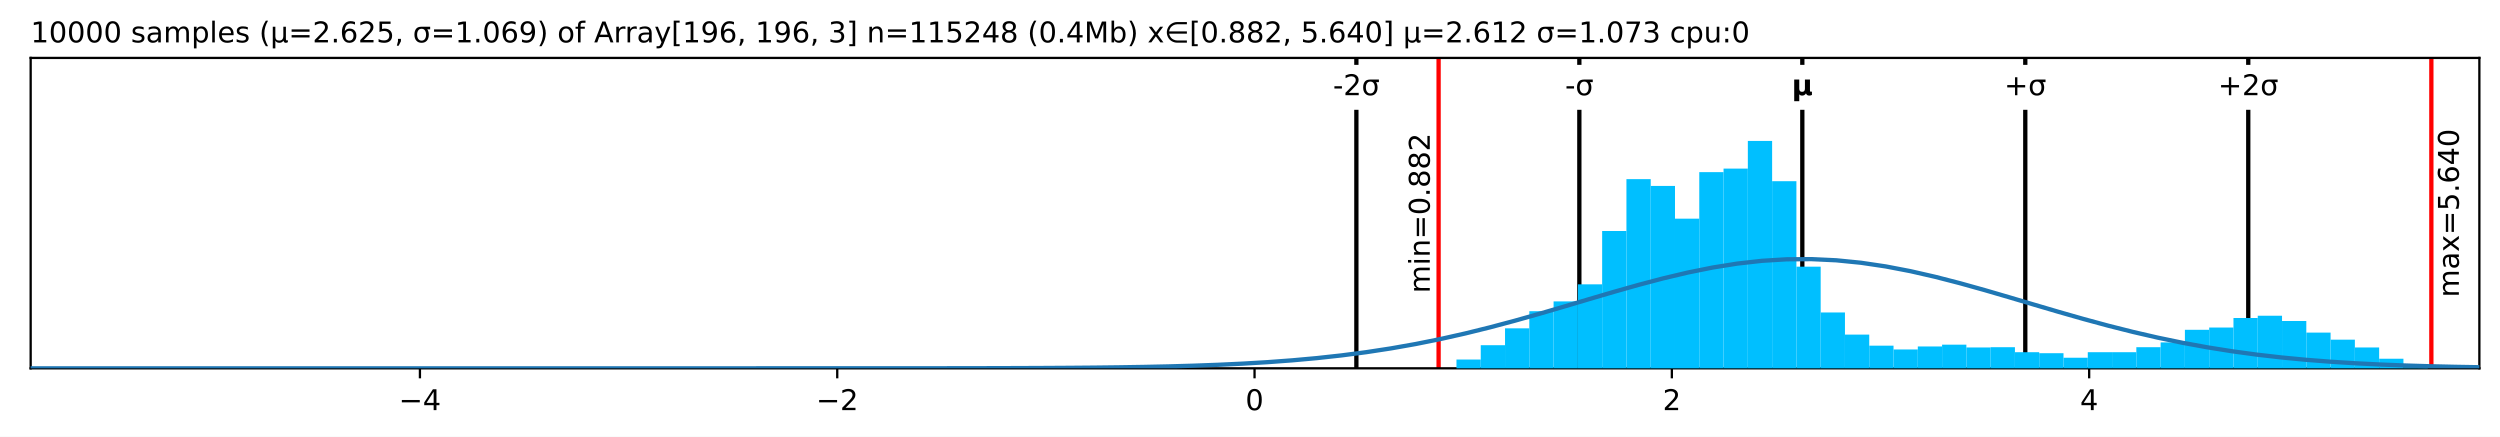
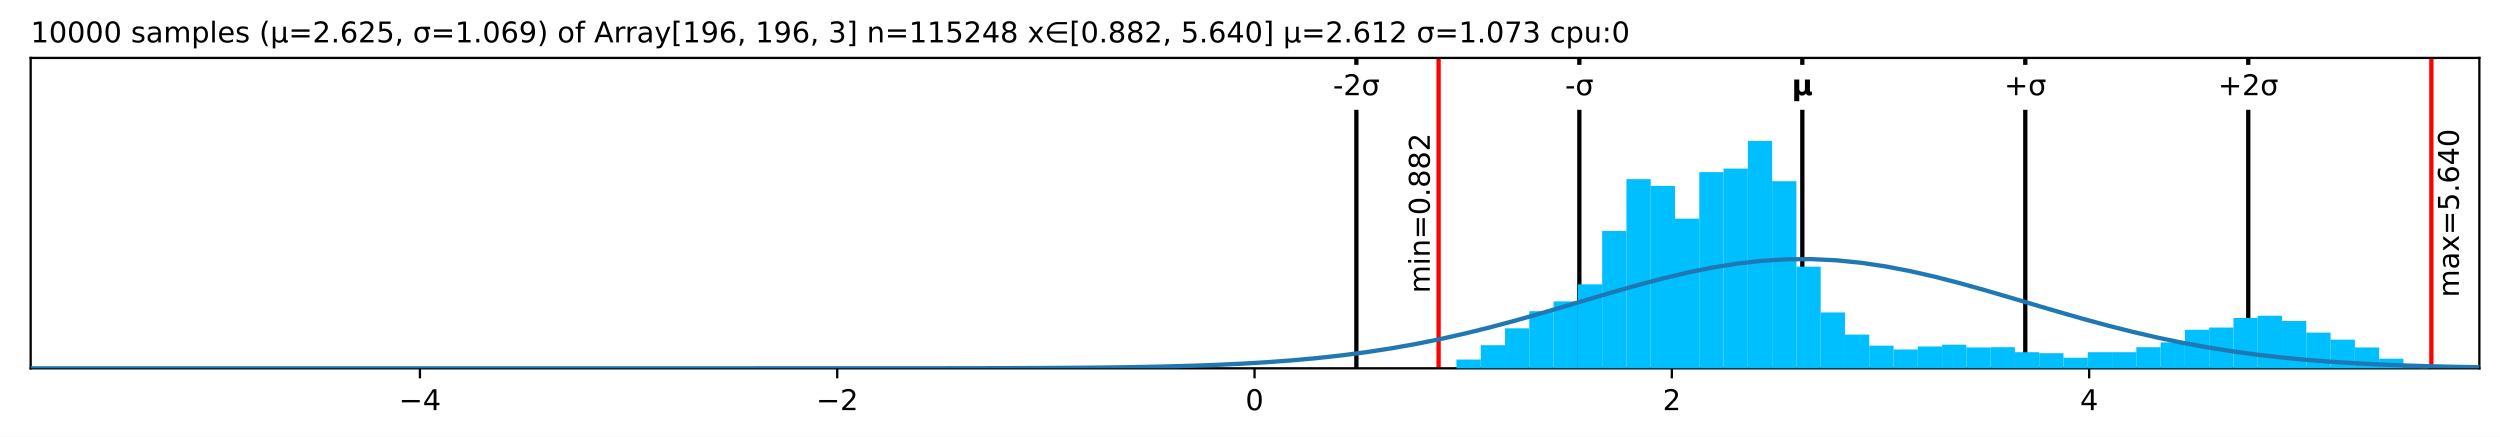
<svg xmlns="http://www.w3.org/2000/svg" xmlns:xlink="http://www.w3.org/1999/xlink" width="872.4pt" height="152.406pt" viewBox="0 0 872.4 152.406" version="1.1">
  <defs>
    <style type="text/css">*{stroke-linejoin: round; stroke-linecap: butt}</style>
  </defs>
  <g id="figure_1">
    <g id="patch_1">
      <path d="M 0 152.406  L 872.4 152.406  L 872.4 0  L 0 0  z " style="fill: #ffffff" />
    </g>
    <g id="axes_1">
      <g id="patch_2">
        <path d="M 10.7 128.528  L 865.2 128.528  L 865.2 20.214  L 10.7 20.214  z " style="fill: #ffffff" />
      </g>
      <g id="matplotlib.axis_1">
        <g id="xtick_1">
          <g id="line2d_1">
            <defs>
              <path id="m8f1de1206a" d="M 0 0  L 0 3.5  " style="stroke: #000000; stroke-width: 0.8" />
            </defs>
            <g>
              <use xlink:href="#m8f1de1206a" x="146.538" y="128.528" style="stroke: #000000; stroke-width: 0.8" />
            </g>
          </g>
          <g id="text_1">
            <g transform="translate(139.1668 143.1266) scale(0.1 -0.1)">
              <defs>
                <path id="DejaVuSans-2212" d="M 678 2272  L 4684 2272  L 4684 1741  L 678 1741  L 678 2272  z " transform="scale(0.015625)" />
                <path id="DejaVuSans-34" d="M 2419 4116  L 825 1625  L 2419 1625  L 2419 4116  z M 2253 4666  L 3047 4666  L 3047 1625  L 3713 1625  L 3713 1100  L 3047 1100  L 3047 0  L 2419 0  L 2419 1100  L 313 1100  L 313 1709  L 2253 4666  z " transform="scale(0.015625)" />
              </defs>
              <use xlink:href="#DejaVuSans-2212" />
              <use xlink:href="#DejaVuSans-34" x="83.789" />
            </g>
          </g>
        </g>
        <g id="xtick_2">
          <g id="line2d_2">
            <g>
              <use xlink:href="#m8f1de1206a" x="292.162" y="128.528" style="stroke: #000000; stroke-width: 0.8" />
            </g>
          </g>
          <g id="text_2">
            <g transform="translate(284.7906 143.1266) scale(0.1 -0.1)">
              <defs>
                <path id="DejaVuSans-32" d="M 1228 531  L 3431 531  L 3431 0  L 469 0  L 469 531  Q 828 903 1448 1529  Q 2069 2156 2228 2338  Q 2531 2678 2651 2914  Q 2772 3150 2772 3378  Q 2772 3750 2511 3984  Q 2250 4219 1831 4219  Q 1534 4219 1204 4116  Q 875 4013 500 3803  L 500 4441  Q 881 4594 1212 4672  Q 1544 4750 1819 4750  Q 2544 4750 2975 4387  Q 3406 4025 3406 3419  Q 3406 3131 3298 2873  Q 3191 2616 2906 2266  Q 2828 2175 2409 1742  Q 1991 1309 1228 531  z " transform="scale(0.015625)" />
              </defs>
              <use xlink:href="#DejaVuSans-2212" />
              <use xlink:href="#DejaVuSans-32" x="83.789" />
            </g>
          </g>
        </g>
        <g id="xtick_3">
          <g id="line2d_3">
            <g>
              <use xlink:href="#m8f1de1206a" x="437.785" y="128.528" style="stroke: #000000; stroke-width: 0.8" />
            </g>
          </g>
          <g id="text_3">
            <g transform="translate(434.6042 143.1266) scale(0.1 -0.1)">
              <defs>
                <path id="DejaVuSans-30" d="M 2034 4250  Q 1547 4250 1301 3770  Q 1056 3291 1056 2328  Q 1056 1369 1301 889  Q 1547 409 2034 409  Q 2525 409 2770 889  Q 3016 1369 3016 2328  Q 3016 3291 2770 3770  Q 2525 4250 2034 4250  z M 2034 4750  Q 2819 4750 3233 4129  Q 3647 3509 3647 2328  Q 3647 1150 3233 529  Q 2819 -91 2034 -91  Q 1250 -91 836 529  Q 422 1150 422 2328  Q 422 3509 836 4129  Q 1250 4750 2034 4750  z " transform="scale(0.015625)" />
              </defs>
              <use xlink:href="#DejaVuSans-30" />
            </g>
          </g>
        </g>
        <g id="xtick_4">
          <g id="line2d_4">
            <g>
              <use xlink:href="#m8f1de1206a" x="583.409" y="128.528" style="stroke: #000000; stroke-width: 0.8" />
            </g>
          </g>
          <g id="text_4">
            <g transform="translate(580.228 143.1266) scale(0.1 -0.1)">
              <use xlink:href="#DejaVuSans-32" />
            </g>
          </g>
        </g>
        <g id="xtick_5">
          <g id="line2d_5">
            <g>
              <use xlink:href="#m8f1de1206a" x="729.033" y="128.528" style="stroke: #000000; stroke-width: 0.8" />
            </g>
          </g>
          <g id="text_5">
            <g transform="translate(725.8518 143.1266) scale(0.1 -0.1)">
              <use xlink:href="#DejaVuSans-34" />
            </g>
          </g>
        </g>
      </g>
      <g id="matplotlib.axis_2" />
      <g id="line2d_6">
        <path d="M 473.319 128.528  L 473.319 20.214  " clip-path="url(#p793339dd19)" style="fill: none; stroke: #000000; stroke-width: 1.5; stroke-linecap: square" />
      </g>
      <g id="line2d_7">
        <path d="M 551.127 128.528  L 551.127 20.214  " clip-path="url(#p793339dd19)" style="fill: none; stroke: #000000; stroke-width: 1.5; stroke-linecap: square" />
      </g>
      <g id="line2d_8">
        <path d="M 628.935 128.528  L 628.935 20.214  " clip-path="url(#p793339dd19)" style="fill: none; stroke: #000000; stroke-width: 1.5; stroke-linecap: square" />
      </g>
      <g id="line2d_9">
        <path d="M 706.743 128.528  L 706.743 20.214  " clip-path="url(#p793339dd19)" style="fill: none; stroke: #000000; stroke-width: 1.5; stroke-linecap: square" />
      </g>
      <g id="line2d_10">
        <path d="M 784.551 128.528  L 784.551 20.214  " clip-path="url(#p793339dd19)" style="fill: none; stroke: #000000; stroke-width: 1.5; stroke-linecap: square" />
      </g>
      <g id="line2d_11">
        <path d="M 502.013 128.528  L 502.013 20.214  " clip-path="url(#p793339dd19)" style="fill: none; stroke: #ff0000; stroke-width: 1.5; stroke-linecap: square" />
      </g>
      <g id="line2d_12">
        <path d="M 848.445 128.528  L 848.445 20.214  " clip-path="url(#p793339dd19)" style="fill: none; stroke: #ff0000; stroke-width: 1.5; stroke-linecap: square" />
      </g>
      <g id="patch_3">
        <path d="M 10.7 128.528  L 10.7 20.214  " style="fill: none; stroke: #000000; stroke-width: 0.8; stroke-linejoin: miter; stroke-linecap: square" />
      </g>
      <g id="patch_4">
        <path d="M 865.2 128.528  L 865.2 20.214  " style="fill: none; stroke: #000000; stroke-width: 0.8; stroke-linejoin: miter; stroke-linecap: square" />
      </g>
      <g id="patch_5">
        <path d="M 10.7 128.528  L 865.2 128.528  " style="fill: none; stroke: #000000; stroke-width: 0.8; stroke-linejoin: miter; stroke-linecap: square" />
      </g>
      <g id="patch_6">
        <path d="M 10.7 20.214  L 865.2 20.214  " style="fill: none; stroke: #000000; stroke-width: 0.8; stroke-linejoin: miter; stroke-linecap: square" />
      </g>
      <g id="text_6">
        <g id="patch_7">
          <path d="M 501.013 102.303  L 501.013 46.439  Q 501.013 46.439 501.013 46.439  L 491.334 46.439  Q 491.334 46.439 491.334 46.439  L 491.334 102.303  Q 491.334 102.303 491.334 102.303  L 501.013 102.303  Q 501.013 102.303 501.013 102.303  z " style="fill: #ffffff" />
        </g>
        <g transform="translate(498.9329 102.3032) rotate(-90) scale(0.1 -0.1)">
          <defs>
            <path id="DejaVuSans-6d" d="M 3328 2828  Q 3544 3216 3844 3400  Q 4144 3584 4550 3584  Q 5097 3584 5394 3201  Q 5691 2819 5691 2113  L 5691 0  L 5113 0  L 5113 2094  Q 5113 2597 4934 2840  Q 4756 3084 4391 3084  Q 3944 3084 3684 2787  Q 3425 2491 3425 1978  L 3425 0  L 2847 0  L 2847 2094  Q 2847 2600 2669 2842  Q 2491 3084 2119 3084  Q 1678 3084 1418 2786  Q 1159 2488 1159 1978  L 1159 0  L 581 0  L 581 3500  L 1159 3500  L 1159 2956  Q 1356 3278 1631 3431  Q 1906 3584 2284 3584  Q 2666 3584 2933 3390  Q 3200 3197 3328 2828  z " transform="scale(0.015625)" />
            <path id="DejaVuSans-69" d="M 603 3500  L 1178 3500  L 1178 0  L 603 0  L 603 3500  z M 603 4863  L 1178 4863  L 1178 4134  L 603 4134  L 603 4863  z " transform="scale(0.015625)" />
            <path id="DejaVuSans-6e" d="M 3513 2113  L 3513 0  L 2938 0  L 2938 2094  Q 2938 2591 2744 2837  Q 2550 3084 2163 3084  Q 1697 3084 1428 2787  Q 1159 2491 1159 1978  L 1159 0  L 581 0  L 581 3500  L 1159 3500  L 1159 2956  Q 1366 3272 1645 3428  Q 1925 3584 2291 3584  Q 2894 3584 3203 3211  Q 3513 2838 3513 2113  z " transform="scale(0.015625)" />
            <path id="DejaVuSans-3d" d="M 678 2906  L 4684 2906  L 4684 2381  L 678 2381  L 678 2906  z M 678 1631  L 4684 1631  L 4684 1100  L 678 1100  L 678 1631  z " transform="scale(0.015625)" />
            <path id="DejaVuSans-2e" d="M 684 794  L 1344 794  L 1344 0  L 684 0  L 684 794  z " transform="scale(0.015625)" />
            <path id="DejaVuSans-38" d="M 2034 2216  Q 1584 2216 1326 1975  Q 1069 1734 1069 1313  Q 1069 891 1326 650  Q 1584 409 2034 409  Q 2484 409 2743 651  Q 3003 894 3003 1313  Q 3003 1734 2745 1975  Q 2488 2216 2034 2216  z M 1403 2484  Q 997 2584 770 2862  Q 544 3141 544 3541  Q 544 4100 942 4425  Q 1341 4750 2034 4750  Q 2731 4750 3128 4425  Q 3525 4100 3525 3541  Q 3525 3141 3298 2862  Q 3072 2584 2669 2484  Q 3125 2378 3379 2068  Q 3634 1759 3634 1313  Q 3634 634 3220 271  Q 2806 -91 2034 -91  Q 1263 -91 848 271  Q 434 634 434 1313  Q 434 1759 690 2068  Q 947 2378 1403 2484  z M 1172 3481  Q 1172 3119 1398 2916  Q 1625 2713 2034 2713  Q 2441 2713 2670 2916  Q 2900 3119 2900 3481  Q 2900 3844 2670 4047  Q 2441 4250 2034 4250  Q 1625 4250 1398 4047  Q 1172 3844 1172 3481  z " transform="scale(0.015625)" />
          </defs>
          <use xlink:href="#DejaVuSans-6d" />
          <use xlink:href="#DejaVuSans-69" x="97.412" />
          <use xlink:href="#DejaVuSans-6e" x="125.195" />
          <use xlink:href="#DejaVuSans-3d" x="188.574" />
          <use xlink:href="#DejaVuSans-30" x="272.363" />
          <use xlink:href="#DejaVuSans-2e" x="335.986" />
          <use xlink:href="#DejaVuSans-38" x="367.773" />
          <use xlink:href="#DejaVuSans-38" x="431.396" />
          <use xlink:href="#DejaVuSans-32" x="495.02" />
        </g>
      </g>
      <g id="text_7">
        <g id="patch_8">
          <path d="M 860.123 103.769  L 860.123 44.973  Q 860.123 44.973 860.123 44.973  L 850.445 44.973  Q 850.445 44.973 850.445 44.973  L 850.445 103.769  Q 850.445 103.769 850.445 103.769  L 860.123 103.769  Q 860.123 103.769 860.123 103.769  z " style="fill: #ffffff" />
        </g>
        <g transform="translate(858.0431 103.7688) rotate(-90) scale(0.1 -0.1)">
          <defs>
            <path id="DejaVuSans-61" d="M 2194 1759  Q 1497 1759 1228 1600  Q 959 1441 959 1056  Q 959 750 1161 570  Q 1363 391 1709 391  Q 2188 391 2477 730  Q 2766 1069 2766 1631  L 2766 1759  L 2194 1759  z M 3341 1997  L 3341 0  L 2766 0  L 2766 531  Q 2569 213 2275 61  Q 1981 -91 1556 -91  Q 1019 -91 701 211  Q 384 513 384 1019  Q 384 1609 779 1909  Q 1175 2209 1959 2209  L 2766 2209  L 2766 2266  Q 2766 2663 2505 2880  Q 2244 3097 1772 3097  Q 1472 3097 1187 3025  Q 903 2953 641 2809  L 641 3341  Q 956 3463 1253 3523  Q 1550 3584 1831 3584  Q 2591 3584 2966 3190  Q 3341 2797 3341 1997  z " transform="scale(0.015625)" />
            <path id="DejaVuSans-78" d="M 3513 3500  L 2247 1797  L 3578 0  L 2900 0  L 1881 1375  L 863 0  L 184 0  L 1544 1831  L 300 3500  L 978 3500  L 1906 2253  L 2834 3500  L 3513 3500  z " transform="scale(0.015625)" />
            <path id="DejaVuSans-35" d="M 691 4666  L 3169 4666  L 3169 4134  L 1269 4134  L 1269 2991  Q 1406 3038 1543 3061  Q 1681 3084 1819 3084  Q 2600 3084 3056 2656  Q 3513 2228 3513 1497  Q 3513 744 3044 326  Q 2575 -91 1722 -91  Q 1428 -91 1123 -41  Q 819 9 494 109  L 494 744  Q 775 591 1075 516  Q 1375 441 1709 441  Q 2250 441 2565 725  Q 2881 1009 2881 1497  Q 2881 1984 2565 2268  Q 2250 2553 1709 2553  Q 1456 2553 1204 2497  Q 953 2441 691 2322  L 691 4666  z " transform="scale(0.015625)" />
            <path id="DejaVuSans-36" d="M 2113 2584  Q 1688 2584 1439 2293  Q 1191 2003 1191 1497  Q 1191 994 1439 701  Q 1688 409 2113 409  Q 2538 409 2786 701  Q 3034 994 3034 1497  Q 3034 2003 2786 2293  Q 2538 2584 2113 2584  z M 3366 4563  L 3366 3988  Q 3128 4100 2886 4159  Q 2644 4219 2406 4219  Q 1781 4219 1451 3797  Q 1122 3375 1075 2522  Q 1259 2794 1537 2939  Q 1816 3084 2150 3084  Q 2853 3084 3261 2657  Q 3669 2231 3669 1497  Q 3669 778 3244 343  Q 2819 -91 2113 -91  Q 1303 -91 875 529  Q 447 1150 447 2328  Q 447 3434 972 4092  Q 1497 4750 2381 4750  Q 2619 4750 2861 4703  Q 3103 4656 3366 4563  z " transform="scale(0.015625)" />
          </defs>
          <use xlink:href="#DejaVuSans-6d" />
          <use xlink:href="#DejaVuSans-61" x="97.412" />
          <use xlink:href="#DejaVuSans-78" x="158.691" />
          <use xlink:href="#DejaVuSans-3d" x="217.871" />
          <use xlink:href="#DejaVuSans-35" x="301.66" />
          <use xlink:href="#DejaVuSans-2e" x="365.283" />
          <use xlink:href="#DejaVuSans-36" x="397.07" />
          <use xlink:href="#DejaVuSans-34" x="460.693" />
          <use xlink:href="#DejaVuSans-30" x="524.316" />
        </g>
      </g>
      <g id="text_8">
        <g transform="translate(10.7 14.79844) scale(0.1 -0.1)">
          <defs>
            <path id="DejaVuSans-31" d="M 794 531  L 1825 531  L 1825 4091  L 703 3866  L 703 4441  L 1819 4666  L 2450 4666  L 2450 531  L 3481 531  L 3481 0  L 794 0  L 794 531  z " transform="scale(0.015625)" />
            <path id="DejaVuSans-20" transform="scale(0.015625)" />
            <path id="DejaVuSans-73" d="M 2834 3397  L 2834 2853  Q 2591 2978 2328 3040  Q 2066 3103 1784 3103  Q 1356 3103 1142 2972  Q 928 2841 928 2578  Q 928 2378 1081 2264  Q 1234 2150 1697 2047  L 1894 2003  Q 2506 1872 2764 1633  Q 3022 1394 3022 966  Q 3022 478 2636 193  Q 2250 -91 1575 -91  Q 1294 -91 989 -36  Q 684 19 347 128  L 347 722  Q 666 556 975 473  Q 1284 391 1588 391  Q 1994 391 2212 530  Q 2431 669 2431 922  Q 2431 1156 2273 1281  Q 2116 1406 1581 1522  L 1381 1569  Q 847 1681 609 1914  Q 372 2147 372 2553  Q 372 3047 722 3315  Q 1072 3584 1716 3584  Q 2034 3584 2315 3537  Q 2597 3491 2834 3397  z " transform="scale(0.015625)" />
            <path id="DejaVuSans-70" d="M 1159 525  L 1159 -1331  L 581 -1331  L 581 3500  L 1159 3500  L 1159 2969  Q 1341 3281 1617 3432  Q 1894 3584 2278 3584  Q 2916 3584 3314 3078  Q 3713 2572 3713 1747  Q 3713 922 3314 415  Q 2916 -91 2278 -91  Q 1894 -91 1617 61  Q 1341 213 1159 525  z M 3116 1747  Q 3116 2381 2855 2742  Q 2594 3103 2138 3103  Q 1681 3103 1420 2742  Q 1159 2381 1159 1747  Q 1159 1113 1420 752  Q 1681 391 2138 391  Q 2594 391 2855 752  Q 3116 1113 3116 1747  z " transform="scale(0.015625)" />
            <path id="DejaVuSans-6c" d="M 603 4863  L 1178 4863  L 1178 0  L 603 0  L 603 4863  z " transform="scale(0.015625)" />
            <path id="DejaVuSans-65" d="M 3597 1894  L 3597 1613  L 953 1613  Q 991 1019 1311 708  Q 1631 397 2203 397  Q 2534 397 2845 478  Q 3156 559 3463 722  L 3463 178  Q 3153 47 2828 -22  Q 2503 -91 2169 -91  Q 1331 -91 842 396  Q 353 884 353 1716  Q 353 2575 817 3079  Q 1281 3584 2069 3584  Q 2775 3584 3186 3129  Q 3597 2675 3597 1894  z M 3022 2063  Q 3016 2534 2758 2815  Q 2500 3097 2075 3097  Q 1594 3097 1305 2825  Q 1016 2553 972 2059  L 3022 2063  z " transform="scale(0.015625)" />
            <path id="DejaVuSans-28" d="M 1984 4856  Q 1566 4138 1362 3434  Q 1159 2731 1159 2009  Q 1159 1288 1364 580  Q 1569 -128 1984 -844  L 1484 -844  Q 1016 -109 783 600  Q 550 1309 550 2009  Q 550 2706 781 3412  Q 1013 4119 1484 4856  L 1984 4856  z " transform="scale(0.015625)" />
            <path id="DejaVuSans-3bc" d="M 544 -1331  L 544 3500  L 1119 3500  L 1119 1325  Q 1119 872 1334 640  Q 1550 409 1972 409  Q 2434 409 2667 671  Q 2900 934 2900 1459  L 2900 3500  L 3475 3500  L 3475 806  Q 3475 619 3529 530  Q 3584 441 3700 441  Q 3728 441 3778 458  Q 3828 475 3916 513  L 3916 50  Q 3788 -22 3673 -56  Q 3559 -91 3450 -91  Q 3234 -91 3106 31  Q 2978 153 2931 403  Q 2775 156 2548 32  Q 2322 -91 2016 -91  Q 1697 -91 1473 31  Q 1250 153 1119 397  L 1119 -1331  L 544 -1331  z " transform="scale(0.015625)" />
            <path id="DejaVuSans-2c" d="M 750 794  L 1409 794  L 1409 256  L 897 -744  L 494 -744  L 750 256  L 750 794  z " transform="scale(0.015625)" />
            <path id="DejaVuSans-3c3" d="M 1959 3044  Q 1484 3044 1228 2700  Q 959 2341 959 1747  Q 959 1119 1226 758  Q 1494 397 1959 397  Q 2419 397 2687 759  Q 2956 1122 2956 1747  Q 2956 2319 2688 2700  Q 2441 3044 1959 3044  z M 1959 3500  L 3869 3500  L 3869 2925  L 3225 2925  Q 3566 2438 3566 1747  Q 3566 888 3138 400  Q 2709 -91 1959 -91  Q 1206 -91 781 400  Q 353 888 353 1747  Q 353 2613 781 3097  Q 1134 3500 1959 3500  z " transform="scale(0.015625)" />
            <path id="DejaVuSans-39" d="M 703 97  L 703 672  Q 941 559 1184 500  Q 1428 441 1663 441  Q 2288 441 2617 861  Q 2947 1281 2994 2138  Q 2813 1869 2534 1725  Q 2256 1581 1919 1581  Q 1219 1581 811 2004  Q 403 2428 403 3163  Q 403 3881 828 4315  Q 1253 4750 1959 4750  Q 2769 4750 3195 4129  Q 3622 3509 3622 2328  Q 3622 1225 3098 567  Q 2575 -91 1691 -91  Q 1453 -91 1209 -44  Q 966 3 703 97  z M 1959 2075  Q 2384 2075 2632 2365  Q 2881 2656 2881 3163  Q 2881 3666 2632 3958  Q 2384 4250 1959 4250  Q 1534 4250 1286 3958  Q 1038 3666 1038 3163  Q 1038 2656 1286 2365  Q 1534 2075 1959 2075  z " transform="scale(0.015625)" />
            <path id="DejaVuSans-29" d="M 513 4856  L 1013 4856  Q 1481 4119 1714 3412  Q 1947 2706 1947 2009  Q 1947 1309 1714 600  Q 1481 -109 1013 -844  L 513 -844  Q 928 -128 1133 580  Q 1338 1288 1338 2009  Q 1338 2731 1133 3434  Q 928 4138 513 4856  z " transform="scale(0.015625)" />
            <path id="DejaVuSans-6f" d="M 1959 3097  Q 1497 3097 1228 2736  Q 959 2375 959 1747  Q 959 1119 1226 758  Q 1494 397 1959 397  Q 2419 397 2687 759  Q 2956 1122 2956 1747  Q 2956 2369 2687 2733  Q 2419 3097 1959 3097  z M 1959 3584  Q 2709 3584 3137 3096  Q 3566 2609 3566 1747  Q 3566 888 3137 398  Q 2709 -91 1959 -91  Q 1206 -91 779 398  Q 353 888 353 1747  Q 353 2609 779 3096  Q 1206 3584 1959 3584  z " transform="scale(0.015625)" />
            <path id="DejaVuSans-66" d="M 2375 4863  L 2375 4384  L 1825 4384  Q 1516 4384 1395 4259  Q 1275 4134 1275 3809  L 1275 3500  L 2222 3500  L 2222 3053  L 1275 3053  L 1275 0  L 697 0  L 697 3053  L 147 3053  L 147 3500  L 697 3500  L 697 3744  Q 697 4328 969 4595  Q 1241 4863 1831 4863  L 2375 4863  z " transform="scale(0.015625)" />
            <path id="DejaVuSans-41" d="M 2188 4044  L 1331 1722  L 3047 1722  L 2188 4044  z M 1831 4666  L 2547 4666  L 4325 0  L 3669 0  L 3244 1197  L 1141 1197  L 716 0  L 50 0  L 1831 4666  z " transform="scale(0.015625)" />
            <path id="DejaVuSans-72" d="M 2631 2963  Q 2534 3019 2420 3045  Q 2306 3072 2169 3072  Q 1681 3072 1420 2755  Q 1159 2438 1159 1844  L 1159 0  L 581 0  L 581 3500  L 1159 3500  L 1159 2956  Q 1341 3275 1631 3429  Q 1922 3584 2338 3584  Q 2397 3584 2469 3576  Q 2541 3569 2628 3553  L 2631 2963  z " transform="scale(0.015625)" />
            <path id="DejaVuSans-79" d="M 2059 -325  Q 1816 -950 1584 -1140  Q 1353 -1331 966 -1331  L 506 -1331  L 506 -850  L 844 -850  Q 1081 -850 1212 -737  Q 1344 -625 1503 -206  L 1606 56  L 191 3500  L 800 3500  L 1894 763  L 2988 3500  L 3597 3500  L 2059 -325  z " transform="scale(0.015625)" />
            <path id="DejaVuSans-5b" d="M 550 4863  L 1875 4863  L 1875 4416  L 1125 4416  L 1125 -397  L 1875 -397  L 1875 -844  L 550 -844  L 550 4863  z " transform="scale(0.015625)" />
            <path id="DejaVuSans-33" d="M 2597 2516  Q 3050 2419 3304 2112  Q 3559 1806 3559 1356  Q 3559 666 3084 287  Q 2609 -91 1734 -91  Q 1441 -91 1130 -33  Q 819 25 488 141  L 488 750  Q 750 597 1062 519  Q 1375 441 1716 441  Q 2309 441 2620 675  Q 2931 909 2931 1356  Q 2931 1769 2642 2001  Q 2353 2234 1838 2234  L 1294 2234  L 1294 2753  L 1863 2753  Q 2328 2753 2575 2939  Q 2822 3125 2822 3475  Q 2822 3834 2567 4026  Q 2313 4219 1838 4219  Q 1578 4219 1281 4162  Q 984 4106 628 3988  L 628 4550  Q 988 4650 1302 4700  Q 1616 4750 1894 4750  Q 2613 4750 3031 4423  Q 3450 4097 3450 3541  Q 3450 3153 3228 2886  Q 3006 2619 2597 2516  z " transform="scale(0.015625)" />
            <path id="DejaVuSans-5d" d="M 1947 4863  L 1947 -844  L 622 -844  L 622 -397  L 1369 -397  L 1369 4416  L 622 4416  L 622 4863  L 1947 4863  z " transform="scale(0.015625)" />
-             <path id="DejaVuSans-4d" d="M 628 4666  L 1569 4666  L 2759 1491  L 3956 4666  L 4897 4666  L 4897 0  L 4281 0  L 4281 4097  L 3078 897  L 2444 897  L 1241 4097  L 1241 0  L 628 0  L 628 4666  z " transform="scale(0.015625)" />
-             <path id="DejaVuSans-62" d="M 3116 1747  Q 3116 2381 2855 2742  Q 2594 3103 2138 3103  Q 1681 3103 1420 2742  Q 1159 2381 1159 1747  Q 1159 1113 1420 752  Q 1681 391 2138 391  Q 2594 391 2855 752  Q 3116 1113 3116 1747  z M 1159 2969  Q 1341 3281 1617 3432  Q 1894 3584 2278 3584  Q 2916 3584 3314 3078  Q 3713 2572 3713 1747  Q 3713 922 3314 415  Q 2916 -91 2278 -91  Q 1894 -91 1617 61  Q 1341 213 1159 525  L 1159 0  L 581 0  L 581 4863  L 1159 4863  L 1159 2969  z " transform="scale(0.015625)" />
            <path id="DejaVuSans-2208" d="M 1072 1959  Q 1094 1728 1291 1353  Q 1522 919 1959 675  Q 2388 438 2850 434  L 5028 434  L 5028 -63  L 2850 -63  Q 2250 -63 1695 246  Q 1141 556 844 1106  Q 547 1656 547 2241  Q 547 2819 844 3369  Q 1141 3919 1695 4231  Q 2250 4544 2850 4544  L 5028 4544  L 5028 4047  L 2850 4047  Q 2388 4044 1959 3803  Q 1525 3556 1291 3125  Q 1091 2750 1063 2459  L 5028 2459  L 5028 1959  L 1072 1959  z " transform="scale(0.015625)" />
            <path id="DejaVuSans-37" d="M 525 4666  L 3525 4666  L 3525 4397  L 1831 0  L 1172 0  L 2766 4134  L 525 4134  L 525 4666  z " transform="scale(0.015625)" />
            <path id="DejaVuSans-63" d="M 3122 3366  L 3122 2828  Q 2878 2963 2633 3030  Q 2388 3097 2138 3097  Q 1578 3097 1268 2742  Q 959 2388 959 1747  Q 959 1106 1268 751  Q 1578 397 2138 397  Q 2388 397 2633 464  Q 2878 531 3122 666  L 3122 134  Q 2881 22 2623 -34  Q 2366 -91 2075 -91  Q 1284 -91 818 406  Q 353 903 353 1747  Q 353 2603 823 3093  Q 1294 3584 2113 3584  Q 2378 3584 2631 3529  Q 2884 3475 3122 3366  z " transform="scale(0.015625)" />
            <path id="DejaVuSans-75" d="M 544 1381  L 544 3500  L 1119 3500  L 1119 1403  Q 1119 906 1312 657  Q 1506 409 1894 409  Q 2359 409 2629 706  Q 2900 1003 2900 1516  L 2900 3500  L 3475 3500  L 3475 0  L 2900 0  L 2900 538  Q 2691 219 2414 64  Q 2138 -91 1772 -91  Q 1169 -91 856 284  Q 544 659 544 1381  z M 1991 3584  L 1991 3584  z " transform="scale(0.015625)" />
            <path id="DejaVuSans-3a" d="M 750 794  L 1409 794  L 1409 0  L 750 0  L 750 794  z M 750 3309  L 1409 3309  L 1409 2516  L 750 2516  L 750 3309  z " transform="scale(0.015625)" />
          </defs>
          <use xlink:href="#DejaVuSans-31" />
          <use xlink:href="#DejaVuSans-30" x="63.623" />
          <use xlink:href="#DejaVuSans-30" x="127.246" />
          <use xlink:href="#DejaVuSans-30" x="190.869" />
          <use xlink:href="#DejaVuSans-30" x="254.492" />
          <use xlink:href="#DejaVuSans-20" x="318.115" />
          <use xlink:href="#DejaVuSans-73" x="349.902" />
          <use xlink:href="#DejaVuSans-61" x="402.002" />
          <use xlink:href="#DejaVuSans-6d" x="463.281" />
          <use xlink:href="#DejaVuSans-70" x="560.693" />
          <use xlink:href="#DejaVuSans-6c" x="624.17" />
          <use xlink:href="#DejaVuSans-65" x="651.953" />
          <use xlink:href="#DejaVuSans-73" x="713.477" />
          <use xlink:href="#DejaVuSans-20" x="765.576" />
          <use xlink:href="#DejaVuSans-28" x="797.363" />
          <use xlink:href="#DejaVuSans-3bc" x="836.377" />
          <use xlink:href="#DejaVuSans-3d" x="900" />
          <use xlink:href="#DejaVuSans-32" x="983.789" />
          <use xlink:href="#DejaVuSans-2e" x="1047.412" />
          <use xlink:href="#DejaVuSans-36" x="1079.199" />
          <use xlink:href="#DejaVuSans-32" x="1142.822" />
          <use xlink:href="#DejaVuSans-35" x="1206.445" />
          <use xlink:href="#DejaVuSans-2c" x="1270.068" />
          <use xlink:href="#DejaVuSans-20" x="1301.855" />
          <use xlink:href="#DejaVuSans-3c3" x="1333.643" />
          <use xlink:href="#DejaVuSans-3d" x="1397.021" />
          <use xlink:href="#DejaVuSans-31" x="1480.811" />
          <use xlink:href="#DejaVuSans-2e" x="1544.434" />
          <use xlink:href="#DejaVuSans-30" x="1576.221" />
          <use xlink:href="#DejaVuSans-36" x="1639.844" />
          <use xlink:href="#DejaVuSans-39" x="1703.467" />
          <use xlink:href="#DejaVuSans-29" x="1767.09" />
          <use xlink:href="#DejaVuSans-20" x="1806.104" />
          <use xlink:href="#DejaVuSans-6f" x="1837.891" />
          <use xlink:href="#DejaVuSans-66" x="1899.072" />
          <use xlink:href="#DejaVuSans-20" x="1934.277" />
          <use xlink:href="#DejaVuSans-41" x="1966.064" />
          <use xlink:href="#DejaVuSans-72" x="2034.473" />
          <use xlink:href="#DejaVuSans-72" x="2073.836" />
          <use xlink:href="#DejaVuSans-61" x="2114.949" />
          <use xlink:href="#DejaVuSans-79" x="2176.229" />
          <use xlink:href="#DejaVuSans-5b" x="2235.408" />
          <use xlink:href="#DejaVuSans-31" x="2274.422" />
          <use xlink:href="#DejaVuSans-39" x="2338.045" />
          <use xlink:href="#DejaVuSans-36" x="2401.668" />
          <use xlink:href="#DejaVuSans-2c" x="2465.291" />
          <use xlink:href="#DejaVuSans-20" x="2497.078" />
          <use xlink:href="#DejaVuSans-31" x="2528.865" />
          <use xlink:href="#DejaVuSans-39" x="2592.488" />
          <use xlink:href="#DejaVuSans-36" x="2656.111" />
          <use xlink:href="#DejaVuSans-2c" x="2719.734" />
          <use xlink:href="#DejaVuSans-20" x="2751.521" />
          <use xlink:href="#DejaVuSans-33" x="2783.309" />
          <use xlink:href="#DejaVuSans-5d" x="2846.932" />
          <use xlink:href="#DejaVuSans-20" x="2885.945" />
          <use xlink:href="#DejaVuSans-6e" x="2917.732" />
          <use xlink:href="#DejaVuSans-3d" x="2981.111" />
          <use xlink:href="#DejaVuSans-31" x="3064.9" />
          <use xlink:href="#DejaVuSans-31" x="3128.523" />
          <use xlink:href="#DejaVuSans-35" x="3192.146" />
          <use xlink:href="#DejaVuSans-32" x="3255.77" />
          <use xlink:href="#DejaVuSans-34" x="3319.393" />
          <use xlink:href="#DejaVuSans-38" x="3383.016" />
          <use xlink:href="#DejaVuSans-20" x="3446.639" />
-           <use xlink:href="#DejaVuSans-28" x="3478.426" />
-           <use xlink:href="#DejaVuSans-30" x="3517.439" />
-           <use xlink:href="#DejaVuSans-2e" x="3581.062" />
-           <use xlink:href="#DejaVuSans-34" x="3612.85" />
-           <use xlink:href="#DejaVuSans-4d" x="3676.473" />
-           <use xlink:href="#DejaVuSans-62" x="3762.752" />
-           <use xlink:href="#DejaVuSans-29" x="3826.229" />
-           <use xlink:href="#DejaVuSans-20" x="3865.242" />
-           <use xlink:href="#DejaVuSans-78" x="3897.029" />
-           <use xlink:href="#DejaVuSans-2208" x="3956.209" />
-           <use xlink:href="#DejaVuSans-5b" x="4043.318" />
-           <use xlink:href="#DejaVuSans-30" x="4082.332" />
-           <use xlink:href="#DejaVuSans-2e" x="4145.955" />
-           <use xlink:href="#DejaVuSans-38" x="4177.742" />
-           <use xlink:href="#DejaVuSans-38" x="4241.365" />
-           <use xlink:href="#DejaVuSans-32" x="4304.988" />
-           <use xlink:href="#DejaVuSans-2c" x="4368.611" />
-           <use xlink:href="#DejaVuSans-20" x="4400.398" />
-           <use xlink:href="#DejaVuSans-35" x="4432.186" />
-           <use xlink:href="#DejaVuSans-2e" x="4495.809" />
-           <use xlink:href="#DejaVuSans-36" x="4527.596" />
-           <use xlink:href="#DejaVuSans-34" x="4591.219" />
-           <use xlink:href="#DejaVuSans-30" x="4654.842" />
-           <use xlink:href="#DejaVuSans-5d" x="4718.465" />
-           <use xlink:href="#DejaVuSans-20" x="4757.479" />
-           <use xlink:href="#DejaVuSans-3bc" x="4789.266" />
-           <use xlink:href="#DejaVuSans-3d" x="4852.889" />
-           <use xlink:href="#DejaVuSans-32" x="4936.678" />
-           <use xlink:href="#DejaVuSans-2e" x="5000.301" />
-           <use xlink:href="#DejaVuSans-36" x="5032.088" />
-           <use xlink:href="#DejaVuSans-31" x="5095.711" />
-           <use xlink:href="#DejaVuSans-32" x="5159.334" />
-           <use xlink:href="#DejaVuSans-20" x="5222.957" />
-           <use xlink:href="#DejaVuSans-3c3" x="5254.744" />
-           <use xlink:href="#DejaVuSans-3d" x="5318.123" />
-           <use xlink:href="#DejaVuSans-31" x="5401.912" />
-           <use xlink:href="#DejaVuSans-2e" x="5465.535" />
-           <use xlink:href="#DejaVuSans-30" x="5497.322" />
-           <use xlink:href="#DejaVuSans-37" x="5560.945" />
-           <use xlink:href="#DejaVuSans-33" x="5624.568" />
-           <use xlink:href="#DejaVuSans-20" x="5688.191" />
-           <use xlink:href="#DejaVuSans-63" x="5719.979" />
-           <use xlink:href="#DejaVuSans-70" x="5774.959" />
-           <use xlink:href="#DejaVuSans-75" x="5838.436" />
-           <use xlink:href="#DejaVuSans-3a" x="5901.814" />
-           <use xlink:href="#DejaVuSans-30" x="5935.506" />
+           <use xlink:href="#DejaVuSans-78" x="3478.426" />
+           <use xlink:href="#DejaVuSans-2208" x="3537.605" />
+           <use xlink:href="#DejaVuSans-5b" x="3624.715" />
+           <use xlink:href="#DejaVuSans-30" x="3663.729" />
+           <use xlink:href="#DejaVuSans-2e" x="3727.352" />
+           <use xlink:href="#DejaVuSans-38" x="3759.139" />
+           <use xlink:href="#DejaVuSans-38" x="3822.762" />
+           <use xlink:href="#DejaVuSans-32" x="3886.385" />
+           <use xlink:href="#DejaVuSans-2c" x="3950.008" />
+           <use xlink:href="#DejaVuSans-20" x="3981.795" />
+           <use xlink:href="#DejaVuSans-35" x="4013.582" />
+           <use xlink:href="#DejaVuSans-2e" x="4077.205" />
+           <use xlink:href="#DejaVuSans-36" x="4108.992" />
+           <use xlink:href="#DejaVuSans-34" x="4172.615" />
+           <use xlink:href="#DejaVuSans-30" x="4236.238" />
+           <use xlink:href="#DejaVuSans-5d" x="4299.861" />
+           <use xlink:href="#DejaVuSans-20" x="4338.875" />
+           <use xlink:href="#DejaVuSans-3bc" x="4370.662" />
+           <use xlink:href="#DejaVuSans-3d" x="4434.285" />
+           <use xlink:href="#DejaVuSans-32" x="4518.074" />
+           <use xlink:href="#DejaVuSans-2e" x="4581.697" />
+           <use xlink:href="#DejaVuSans-36" x="4613.484" />
+           <use xlink:href="#DejaVuSans-31" x="4677.107" />
+           <use xlink:href="#DejaVuSans-32" x="4740.73" />
+           <use xlink:href="#DejaVuSans-20" x="4804.354" />
+           <use xlink:href="#DejaVuSans-3c3" x="4836.141" />
+           <use xlink:href="#DejaVuSans-3d" x="4899.52" />
+           <use xlink:href="#DejaVuSans-31" x="4983.309" />
+           <use xlink:href="#DejaVuSans-2e" x="5046.932" />
+           <use xlink:href="#DejaVuSans-30" x="5078.719" />
+           <use xlink:href="#DejaVuSans-37" x="5142.342" />
+           <use xlink:href="#DejaVuSans-33" x="5205.965" />
+           <use xlink:href="#DejaVuSans-20" x="5269.588" />
+           <use xlink:href="#DejaVuSans-63" x="5301.375" />
+           <use xlink:href="#DejaVuSans-70" x="5356.355" />
+           <use xlink:href="#DejaVuSans-75" x="5419.832" />
+           <use xlink:href="#DejaVuSans-3a" x="5483.211" />
+           <use xlink:href="#DejaVuSans-30" x="5516.902" />
        </g>
      </g>
      <g id="patch_9">
        <path d="M 508.247 128.528  L 516.72 128.528  L 516.72 125.456  L 508.247 125.456  z " clip-path="url(#p793339dd19)" style="fill: #00bfff" />
      </g>
      <g id="patch_10">
        <path d="M 516.72 128.528  L 525.193 128.528  L 525.193 120.453  L 516.72 120.453  z " clip-path="url(#p793339dd19)" style="fill: #00bfff" />
      </g>
      <g id="patch_11">
        <path d="M 525.193 128.528  L 533.667 128.528  L 533.667 114.572  L 525.193 114.572  z " clip-path="url(#p793339dd19)" style="fill: #00bfff" />
      </g>
      <g id="patch_12">
        <path d="M 533.667 128.528  L 542.14 128.528  L 542.14 108.603  L 533.667 108.603  z " clip-path="url(#p793339dd19)" style="fill: #00bfff" />
      </g>
      <g id="patch_13">
        <path d="M 542.14 128.528  L 550.613 128.528  L 550.613 105.179  L 542.14 105.179  z " clip-path="url(#p793339dd19)" style="fill: #00bfff" />
      </g>
      <g id="patch_14">
        <path d="M 550.613 128.528  L 559.086 128.528  L 559.086 99.21  L 550.613 99.21  z " clip-path="url(#p793339dd19)" style="fill: #00bfff" />
      </g>
      <g id="patch_15">
        <path d="M 559.086 128.528  L 567.56 128.528  L 567.56 80.602  L 559.086 80.602  z " clip-path="url(#p793339dd19)" style="fill: #00bfff" />
      </g>
      <g id="patch_16">
        <path d="M 567.56 128.528  L 576.033 128.528  L 576.033 62.519  L 567.56 62.519  z " clip-path="url(#p793339dd19)" style="fill: #00bfff" />
      </g>
      <g id="patch_17">
        <path d="M 576.033 128.528  L 584.506 128.528  L 584.506 64.889  L 576.033 64.889  z " clip-path="url(#p793339dd19)" style="fill: #00bfff" />
      </g>
      <g id="patch_18">
        <path d="M 584.506 128.528  L 592.979 128.528  L 592.979 76.3  L 584.506 76.3  z " clip-path="url(#p793339dd19)" style="fill: #00bfff" />
      </g>
      <g id="patch_19">
        <path d="M 592.979 128.528  L 601.452 128.528  L 601.452 60.062  L 592.979 60.062  z " clip-path="url(#p793339dd19)" style="fill: #00bfff" />
      </g>
      <g id="patch_20">
        <path d="M 601.452 128.528  L 609.926 128.528  L 609.926 58.833  L 601.452 58.833  z " clip-path="url(#p793339dd19)" style="fill: #00bfff" />
      </g>
      <g id="patch_21">
        <path d="M 609.926 128.528  L 618.399 128.528  L 618.399 49.177  L 609.926 49.177  z " clip-path="url(#p793339dd19)" style="fill: #00bfff" />
      </g>
      <g id="patch_22">
        <path d="M 618.399 128.528  L 626.872 128.528  L 626.872 63.222  L 618.399 63.222  z " clip-path="url(#p793339dd19)" style="fill: #00bfff" />
      </g>
      <g id="patch_23">
        <path d="M 626.872 128.528  L 635.345 128.528  L 635.345 93.066  L 626.872 93.066  z " clip-path="url(#p793339dd19)" style="fill: #00bfff" />
      </g>
      <g id="patch_24">
        <path d="M 635.345 128.528  L 643.818 128.528  L 643.818 109.041  L 635.345 109.041  z " clip-path="url(#p793339dd19)" style="fill: #00bfff" />
      </g>
      <g id="patch_25">
        <path d="M 643.818 128.528  L 652.292 128.528  L 652.292 116.766  L 643.818 116.766  z " clip-path="url(#p793339dd19)" style="fill: #00bfff" />
      </g>
      <g id="patch_26">
        <path d="M 652.292 128.528  L 660.765 128.528  L 660.765 120.628  L 652.292 120.628  z " clip-path="url(#p793339dd19)" style="fill: #00bfff" />
      </g>
      <g id="patch_27">
        <path d="M 660.765 128.528  L 669.238 128.528  L 669.238 121.945  L 660.765 121.945  z " clip-path="url(#p793339dd19)" style="fill: #00bfff" />
      </g>
      <g id="patch_28">
        <path d="M 669.238 128.528  L 677.711 128.528  L 677.711 120.891  L 669.238 120.891  z " clip-path="url(#p793339dd19)" style="fill: #00bfff" />
      </g>
      <g id="patch_29">
        <path d="M 677.711 128.528  L 686.185 128.528  L 686.185 120.277  L 677.711 120.277  z " clip-path="url(#p793339dd19)" style="fill: #00bfff" />
      </g>
      <g id="patch_30">
        <path d="M 686.185 128.528  L 694.658 128.528  L 694.658 121.243  L 686.185 121.243  z " clip-path="url(#p793339dd19)" style="fill: #00bfff" />
      </g>
      <g id="patch_31">
        <path d="M 694.658 128.528  L 703.131 128.528  L 703.131 121.155  L 694.658 121.155  z " clip-path="url(#p793339dd19)" style="fill: #00bfff" />
      </g>
      <g id="patch_32">
        <path d="M 703.131 128.528  L 711.604 128.528  L 711.604 122.91  L 703.131 122.91  z " clip-path="url(#p793339dd19)" style="fill: #00bfff" />
      </g>
      <g id="patch_33">
        <path d="M 711.604 128.528  L 720.077 128.528  L 720.077 123.261  L 711.604 123.261  z " clip-path="url(#p793339dd19)" style="fill: #00bfff" />
      </g>
      <g id="patch_34">
        <path d="M 720.077 128.528  L 728.551 128.528  L 728.551 124.841  L 720.077 124.841  z " clip-path="url(#p793339dd19)" style="fill: #00bfff" />
      </g>
      <g id="patch_35">
        <path d="M 728.551 128.528  L 737.024 128.528  L 737.024 122.91  L 728.551 122.91  z " clip-path="url(#p793339dd19)" style="fill: #00bfff" />
      </g>
      <g id="patch_36">
        <path d="M 737.024 128.528  L 745.497 128.528  L 745.497 122.91  L 737.024 122.91  z " clip-path="url(#p793339dd19)" style="fill: #00bfff" />
      </g>
      <g id="patch_37">
        <path d="M 745.497 128.528  L 753.97 128.528  L 753.97 121.155  L 745.497 121.155  z " clip-path="url(#p793339dd19)" style="fill: #00bfff" />
      </g>
      <g id="patch_38">
        <path d="M 753.97 128.528  L 762.443 128.528  L 762.443 119.487  L 753.97 119.487  z " clip-path="url(#p793339dd19)" style="fill: #00bfff" />
      </g>
      <g id="patch_39">
        <path d="M 762.443 128.528  L 770.917 128.528  L 770.917 115.098  L 762.443 115.098  z " clip-path="url(#p793339dd19)" style="fill: #00bfff" />
      </g>
      <g id="patch_40">
        <path d="M 770.917 128.528  L 779.39 128.528  L 779.39 114.308  L 770.917 114.308  z " clip-path="url(#p793339dd19)" style="fill: #00bfff" />
      </g>
      <g id="patch_41">
        <path d="M 779.39 128.528  L 787.863 128.528  L 787.863 110.973  L 779.39 110.973  z " clip-path="url(#p793339dd19)" style="fill: #00bfff" />
      </g>
      <g id="patch_42">
        <path d="M 787.863 128.528  L 796.336 128.528  L 796.336 110.183  L 787.863 110.183  z " clip-path="url(#p793339dd19)" style="fill: #00bfff" />
      </g>
      <g id="patch_43">
        <path d="M 796.336 128.528  L 804.81 128.528  L 804.81 112.026  L 796.336 112.026  z " clip-path="url(#p793339dd19)" style="fill: #00bfff" />
      </g>
      <g id="patch_44">
        <path d="M 804.81 128.528  L 813.283 128.528  L 813.283 116.064  L 804.81 116.064  z " clip-path="url(#p793339dd19)" style="fill: #00bfff" />
      </g>
      <g id="patch_45">
        <path d="M 813.283 128.528  L 821.756 128.528  L 821.756 118.521  L 813.283 118.521  z " clip-path="url(#p793339dd19)" style="fill: #00bfff" />
      </g>
      <g id="patch_46">
        <path d="M 821.756 128.528  L 830.229 128.528  L 830.229 121.243  L 821.756 121.243  z " clip-path="url(#p793339dd19)" style="fill: #00bfff" />
      </g>
      <g id="patch_47">
        <path d="M 830.229 128.528  L 838.702 128.528  L 838.702 125.193  L 830.229 125.193  z " clip-path="url(#p793339dd19)" style="fill: #00bfff" />
      </g>
      <g id="patch_48">
        <path d="M 838.702 128.528  L 847.176 128.528  L 847.176 128.177  L 838.702 128.177  z " clip-path="url(#p793339dd19)" style="fill: #00bfff" />
      </g>
      <g id="line2d_13">
        <path d="M 10.7 128.528  L 19.331 128.528  L 27.963 128.528  L 36.594 128.528  L 45.225 128.528  L 53.857 128.528  L 62.488 128.528  L 71.119 128.528  L 79.75 128.528  L 88.382 128.528  L 97.013 128.528  L 105.644 128.528  L 114.276 128.528  L 122.907 128.528  L 131.538 128.528  L 140.17 128.528  L 148.801 128.528  L 157.432 128.528  L 166.064 128.528  L 174.695 128.528  L 183.326 128.528  L 191.957 128.528  L 200.589 128.528  L 209.22 128.528  L 217.851 128.528  L 226.483 128.528  L 235.114 128.528  L 243.745 128.528  L 252.377 128.528  L 261.008 128.528  L 269.639 128.527  L 278.271 128.527  L 286.902 128.526  L 295.533 128.524  L 304.164 128.522  L 312.796 128.518  L 321.427 128.513  L 330.058 128.504  L 338.69 128.492  L 347.321 128.474  L 355.952 128.447  L 364.584 128.409  L 373.215 128.356  L 381.846 128.282  L 390.478 128.18  L 399.109 128.042  L 407.74 127.858  L 416.371 127.615  L 425.003 127.299  L 433.634 126.894  L 442.265 126.383  L 450.897 125.746  L 459.528 124.964  L 468.159 124.018  L 476.791 122.891  L 485.422 121.569  L 494.053 120.041  L 502.685 118.304  L 511.316 116.363  L 519.947 114.23  L 528.578 111.929  L 537.21 109.494  L 545.841 106.967  L 554.472 104.405  L 563.104 101.867  L 571.735 99.423  L 580.366 97.144  L 588.998 95.1  L 597.629 93.359  L 606.26 91.979  L 614.892 91.01  L 623.523 90.486  L 632.154 90.426  L 640.786 90.833  L 649.417 91.692  L 658.048 92.972  L 666.679 94.627  L 675.311 96.6  L 683.942 98.826  L 692.573 101.235  L 701.205 103.755  L 709.836 106.317  L 718.467 108.858  L 727.099 111.322  L 735.73 113.661  L 744.361 115.839  L 752.993 117.83  L 761.624 119.619  L 770.255 121.2  L 778.886 122.574  L 787.518 123.75  L 796.149 124.74  L 804.78 125.562  L 813.412 126.234  L 822.043 126.775  L 830.674 127.205  L 839.306 127.542  L 847.937 127.802  L 856.568 128  L 865.2 128.149  " clip-path="url(#p793339dd19)" style="fill: none; stroke: #1f77b4; stroke-width: 1.5; stroke-linecap: square" />
      </g>
      <g id="text_9">
        <g id="patch_49">
          <path d="M 465.165 38.308  L 481.473 38.308  Q 484.473 38.308 484.473 35.308  L 484.473 25.63  Q 484.473 22.63 481.473 22.63  L 465.165 22.63  Q 462.165 22.63 462.165 25.63  L 462.165 35.308  Q 462.165 38.308 465.165 38.308  z " style="fill: #ffffff" />
        </g>
        <g transform="translate(465.1654 33.22828) scale(0.1 -0.1)">
          <defs>
            <path id="DejaVuSans-2d" d="M 313 2009  L 1997 2009  L 1997 1497  L 313 1497  L 313 2009  z " transform="scale(0.015625)" />
          </defs>
          <use xlink:href="#DejaVuSans-2d" />
          <use xlink:href="#DejaVuSans-32" x="36.084" />
          <use xlink:href="#DejaVuSans-3c3" x="99.707" />
        </g>
      </g>
      <g id="text_10">
        <g id="patch_50">
          <path d="M 546.155 38.308  L 556.1 38.308  Q 559.1 38.308 559.1 35.308  L 559.1 25.63  Q 559.1 22.63 556.1 22.63  L 546.155 22.63  Q 543.155 22.63 543.155 25.63  L 543.155 35.308  Q 543.155 38.308 546.155 38.308  z " style="fill: #ffffff" />
        </g>
        <g transform="translate(546.1546 33.22828) scale(0.1 -0.1)">
          <use xlink:href="#DejaVuSans-2d" />
          <use xlink:href="#DejaVuSans-3c3" x="36.084" />
        </g>
      </g>
      <g id="text_11">
        <g id="patch_51">
          <path d="M 625.256 38.308  L 632.614 38.308  Q 635.614 38.308 635.614 35.308  L 635.614 25.63  Q 635.614 22.63 632.614 22.63  L 625.256 22.63  Q 622.256 22.63 622.256 25.63  L 622.256 35.308  Q 622.256 38.308 625.256 38.308  z " style="fill: #ffffff" />
        </g>
        <g transform="translate(625.2564 33.21734) scale(0.1 -0.1)">
          <defs>
            <path id="DejaVuSans-Bold-3bc" d="M 544 -1338  L 544 3500  L 1672 3500  L 1672 1466  Q 1672 1103 1828 926  Q 1984 750 2303 750  Q 2625 750 2781 926  Q 2938 1103 2938 1466  L 2938 3500  L 4063 3500  L 4063 1159  Q 4063 938 4114 850  Q 4166 763 4288 763  Q 4344 763 4395 778  Q 4447 794 4506 831  L 4506 50  Q 4341 -22 4195 -56  Q 4050 -91 3909 -91  Q 3631 -91 3454 26  Q 3278 144 3169 403  Q 3022 156 2811 32  Q 2600 -91 2322 -91  Q 2091 -91 1928 -17  Q 1766 56 1672 206  L 1672 -1338  L 544 -1338  z " transform="scale(0.015625)" />
          </defs>
          <use xlink:href="#DejaVuSans-Bold-3bc" />
        </g>
      </g>
      <g id="text_12">
        <g id="patch_52">
          <path d="M 699.385 38.308  L 714.102 38.308  Q 717.102 38.308 717.102 35.308  L 717.102 25.63  Q 717.102 22.63 714.102 22.63  L 699.385 22.63  Q 696.385 22.63 696.385 25.63  L 696.385 35.308  Q 696.385 38.308 699.385 38.308  z " style="fill: #ffffff" />
        </g>
        <g transform="translate(699.3847 33.22828) scale(0.1 -0.1)">
          <defs>
            <path id="DejaVuSans-2b" d="M 2944 4013  L 2944 2272  L 4684 2272  L 4684 1741  L 2944 1741  L 2944 0  L 2419 0  L 2419 1741  L 678 1741  L 678 2272  L 2419 2272  L 2419 4013  L 2944 4013  z " transform="scale(0.015625)" />
          </defs>
          <use xlink:href="#DejaVuSans-2b" />
          <use xlink:href="#DejaVuSans-3c3" x="83.789" />
        </g>
      </g>
      <g id="text_13">
        <g id="patch_53">
          <path d="M 774.011 38.308  L 795.091 38.308  Q 798.091 38.308 798.091 35.308  L 798.091 25.63  Q 798.091 22.63 795.091 22.63  L 774.011 22.63  Q 771.011 22.63 771.011 25.63  L 771.011 35.308  Q 771.011 38.308 774.011 38.308  z " style="fill: #ffffff" />
        </g>
        <g transform="translate(774.0114 33.22828) scale(0.1 -0.1)">
          <use xlink:href="#DejaVuSans-2b" />
          <use xlink:href="#DejaVuSans-32" x="83.789" />
          <use xlink:href="#DejaVuSans-3c3" x="147.412" />
        </g>
      </g>
    </g>
  </g>
  <defs>
    <clipPath id="p793339dd19">
      <rect x="10.7" y="20.214" width="854.5" height="108.314" />
    </clipPath>
  </defs>
</svg>
